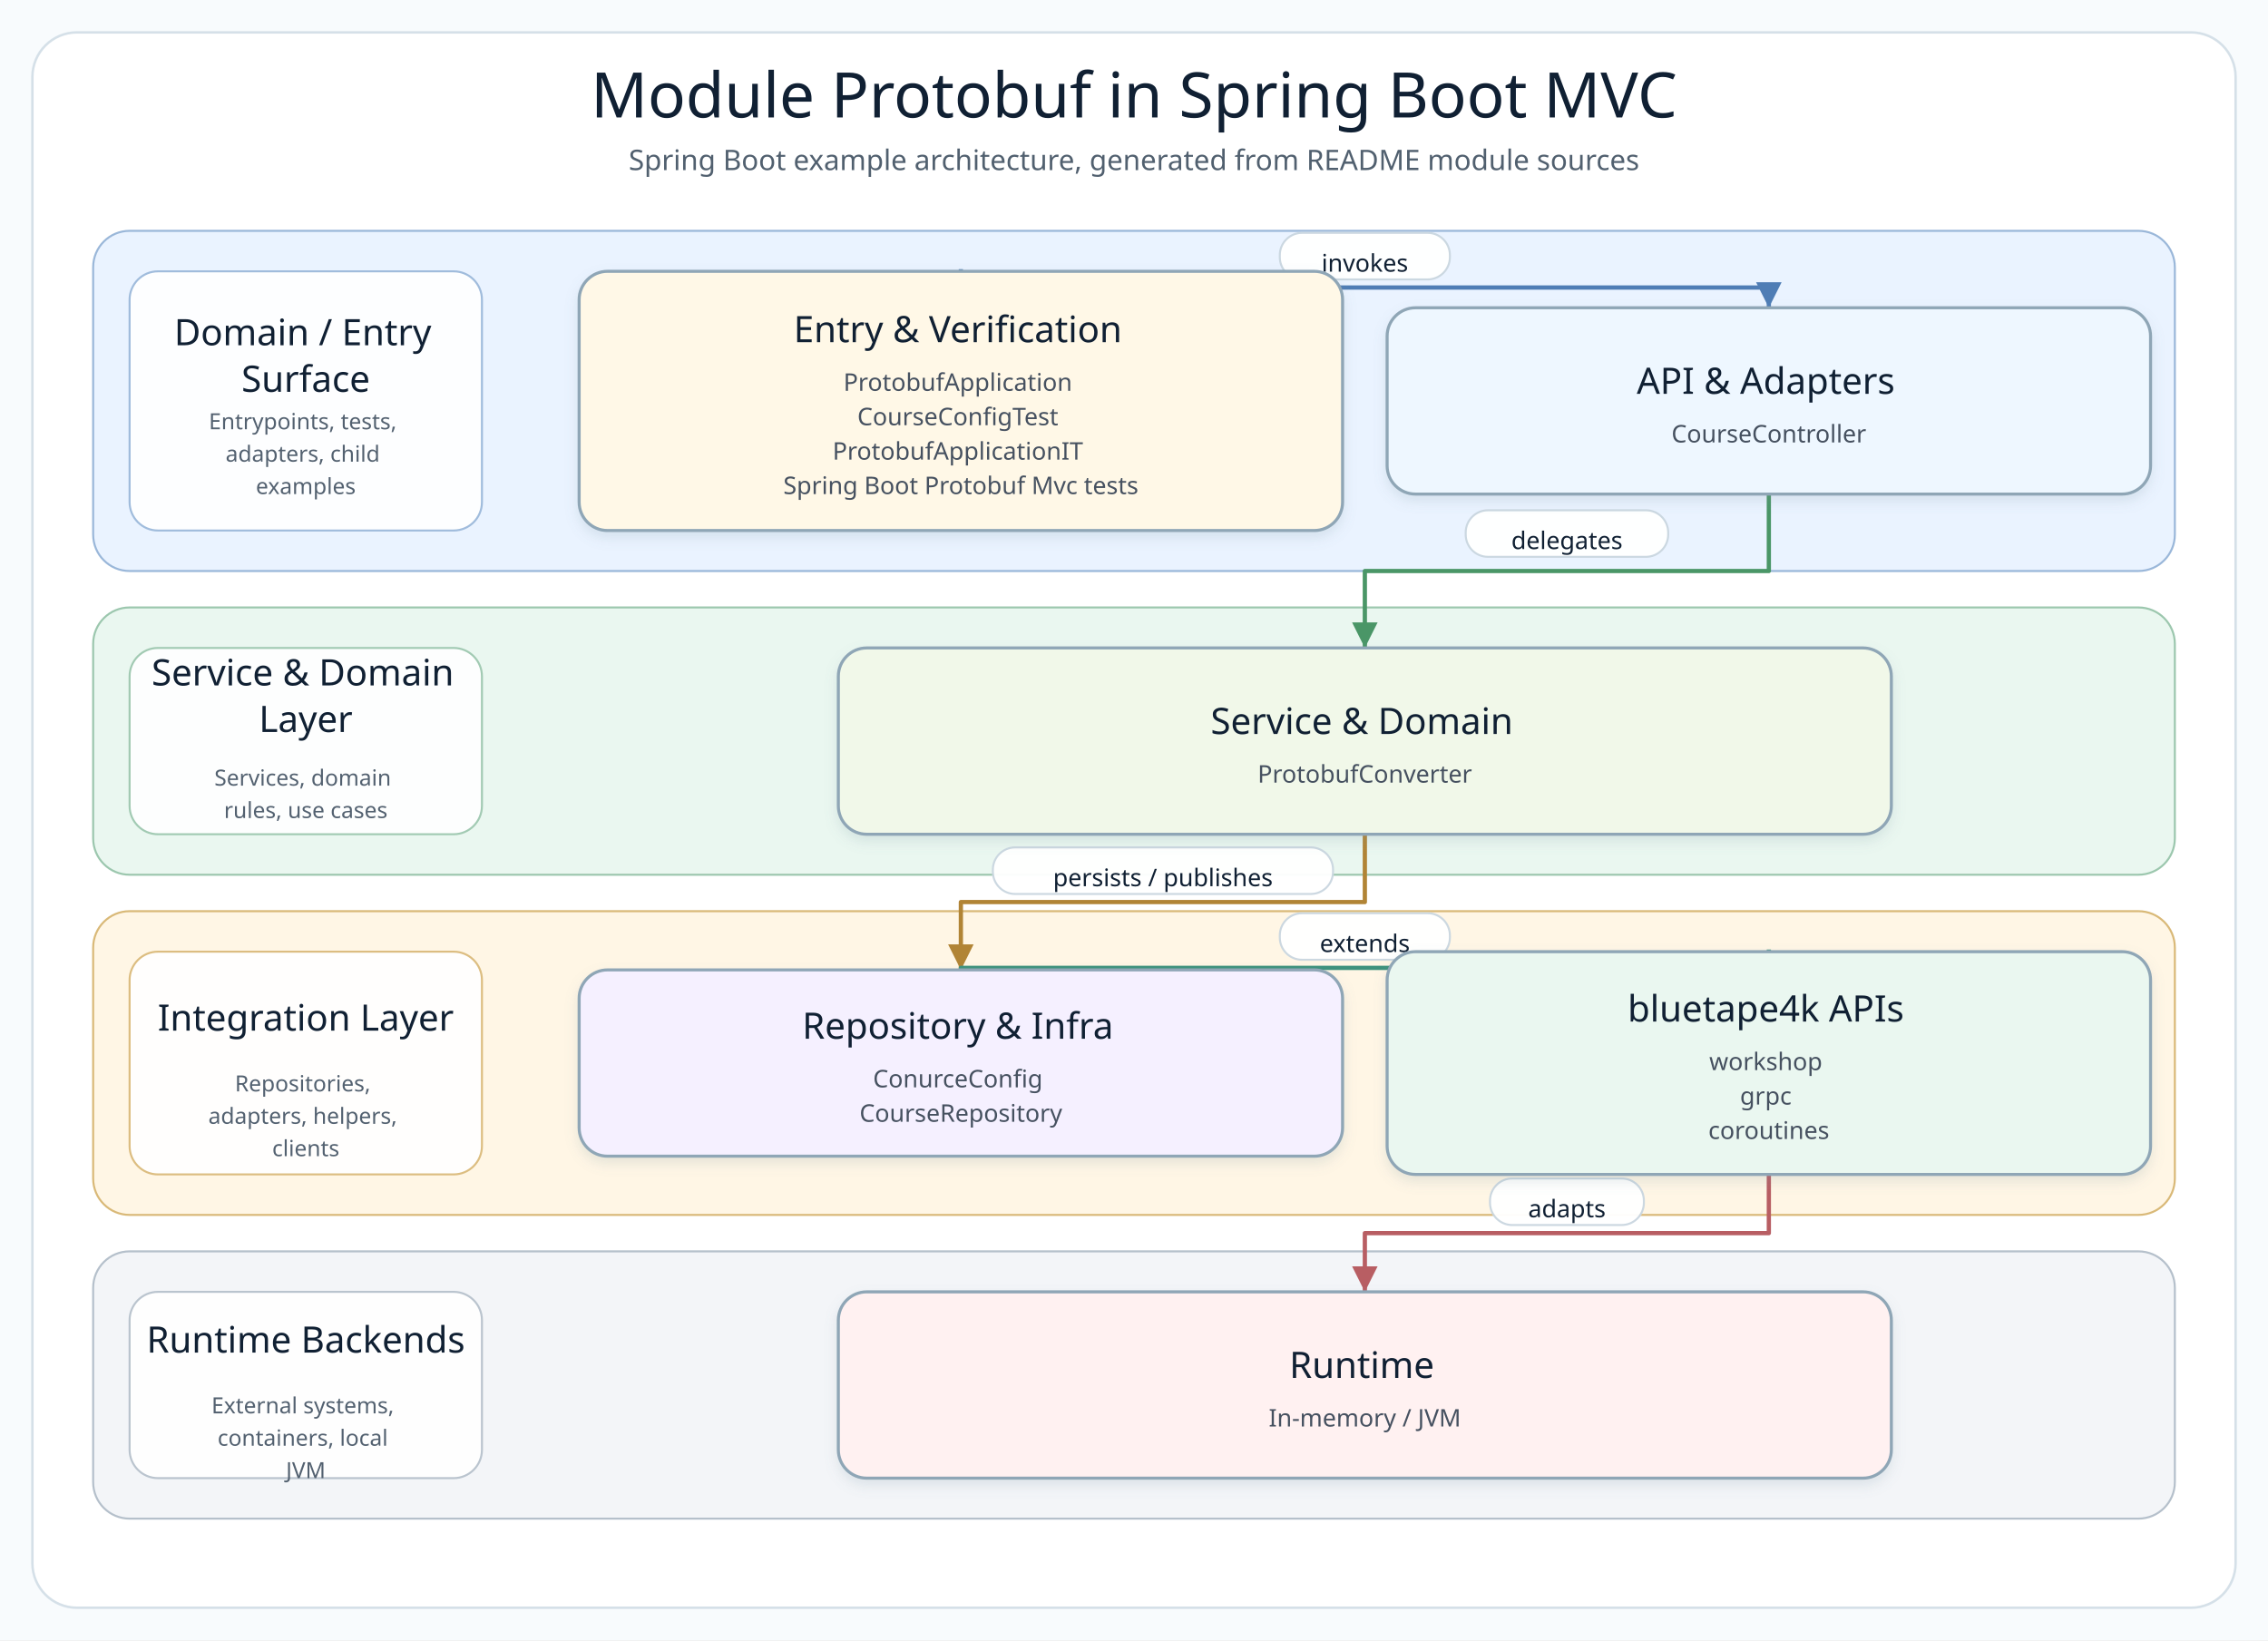
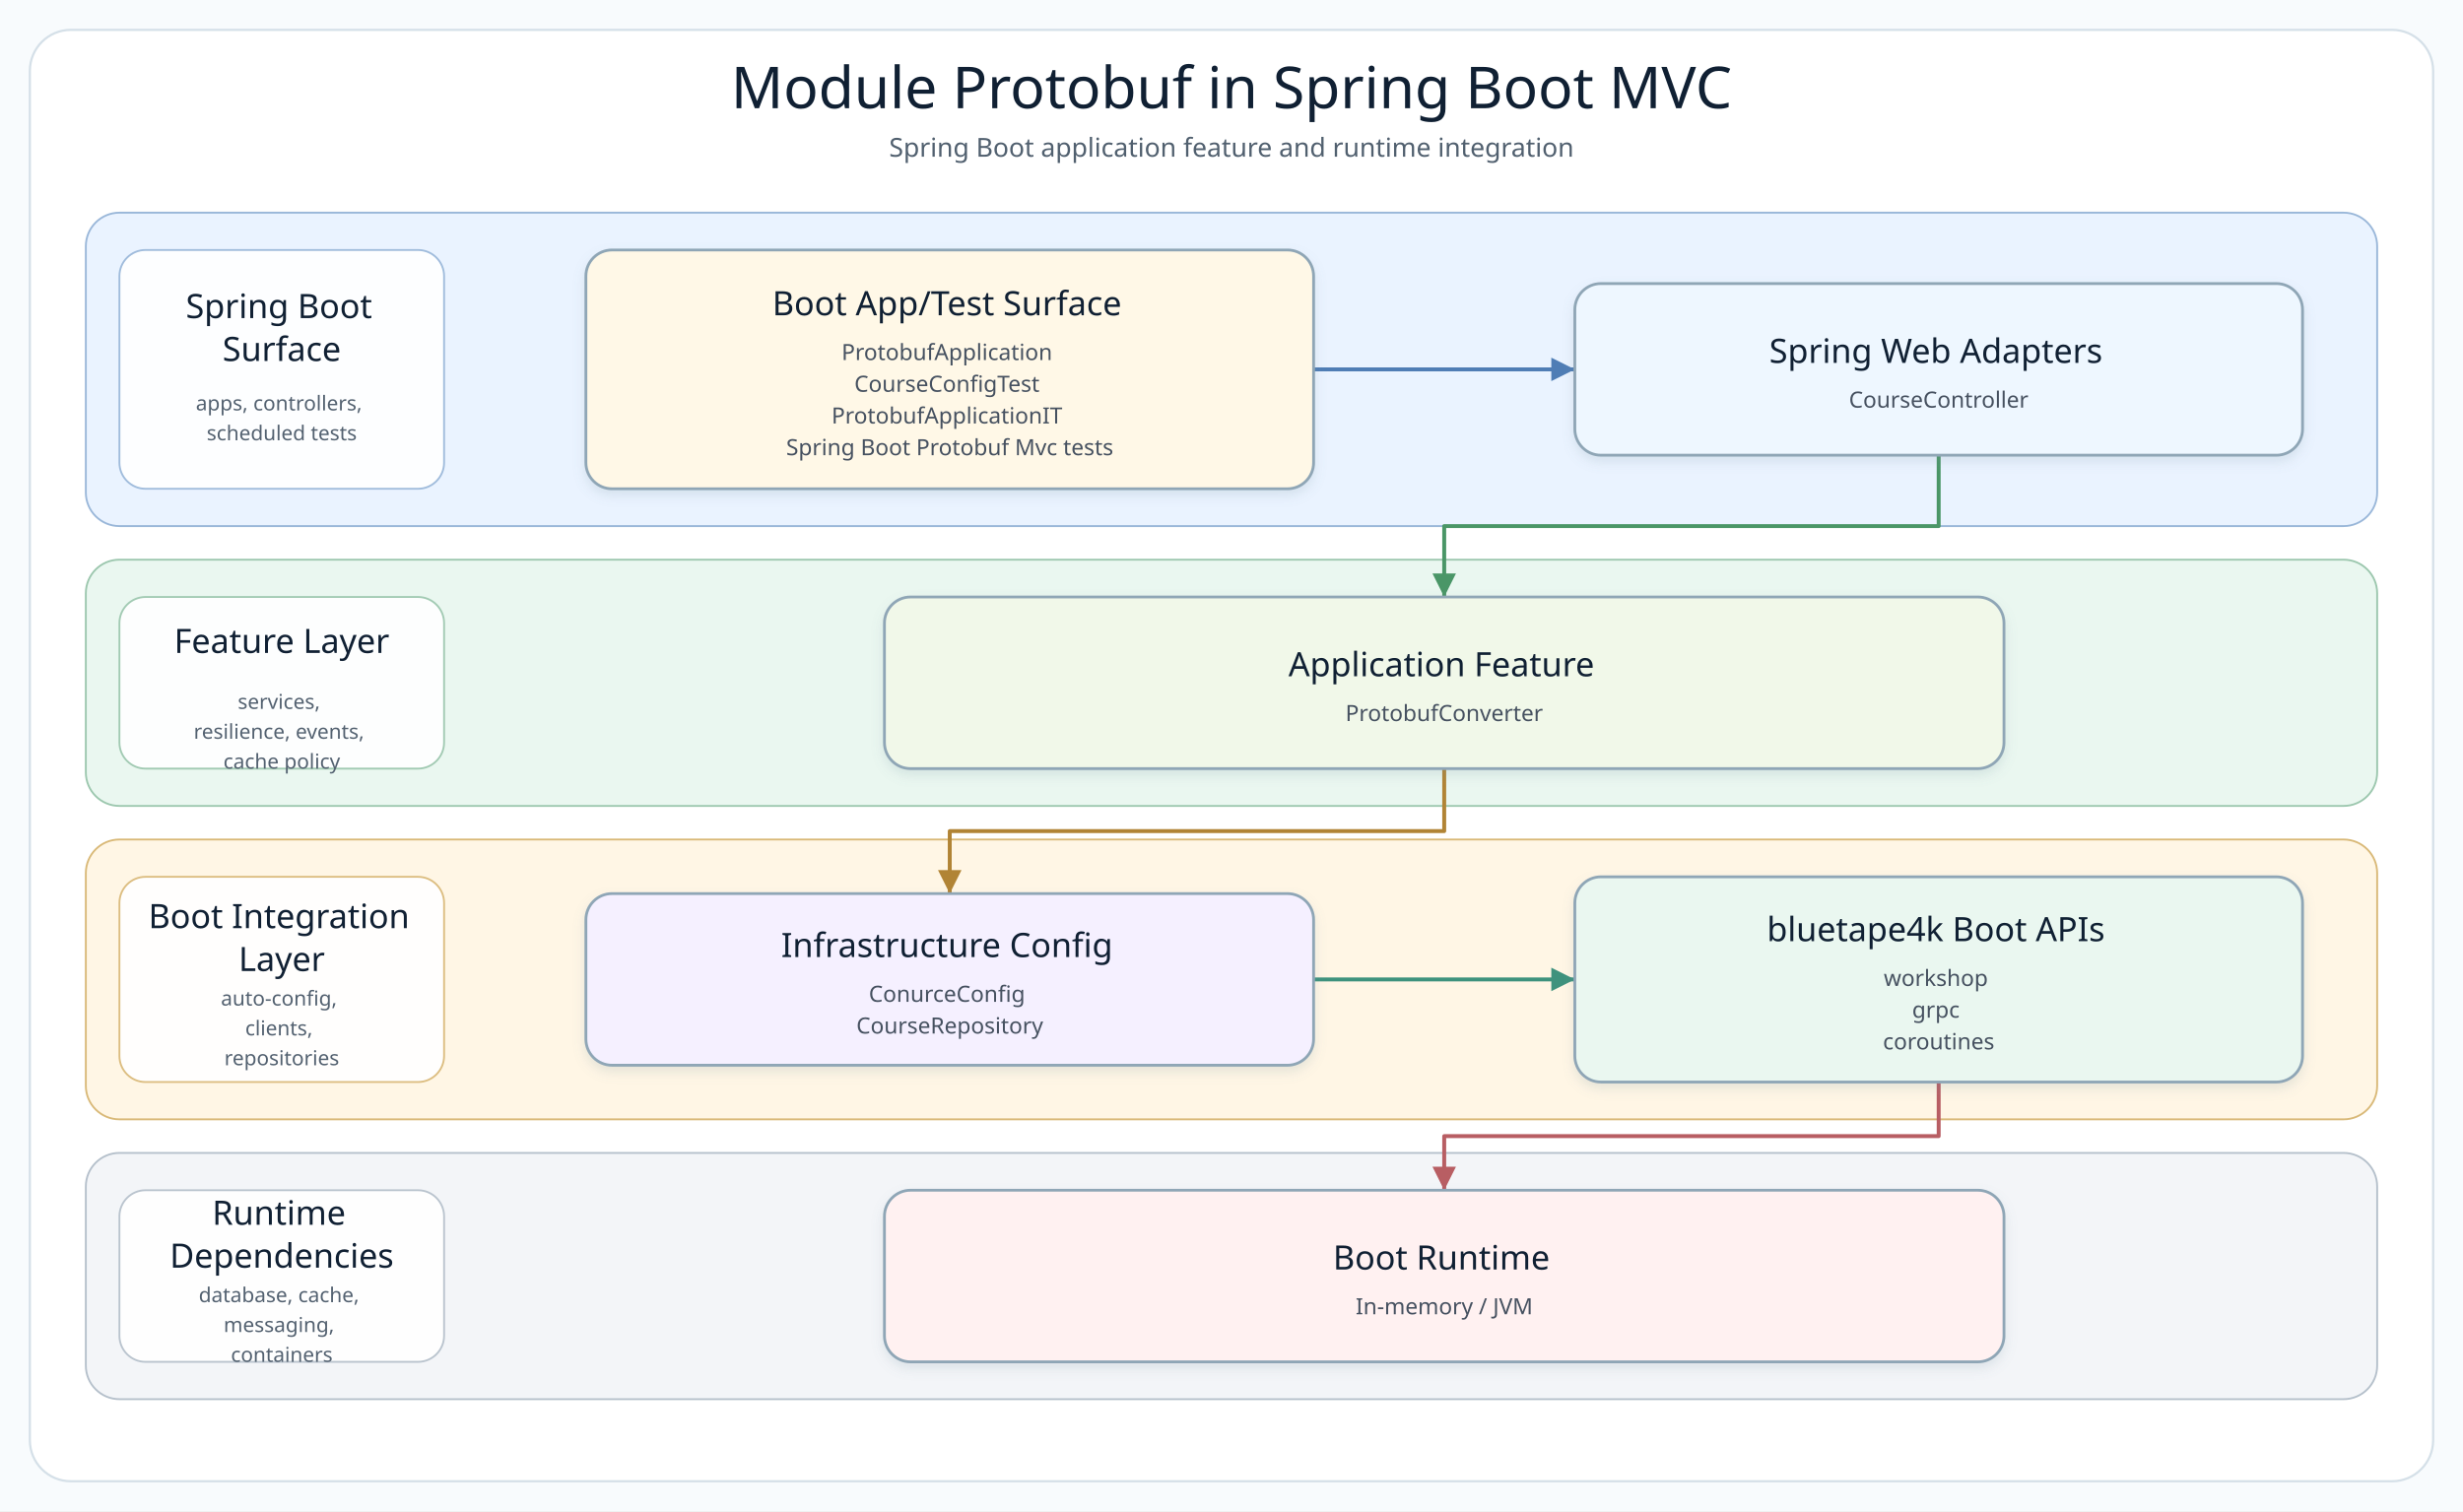
- <svg xmlns="http://www.w3.org/2000/svg" width="1120" height="810" viewBox="0 0 1120 810" role="img" aria-label="Module Protobuf in Spring Boot MVC architecture diagram">
+ <svg xmlns="http://www.w3.org/2000/svg" width="1320" height="810" viewBox="0 0 1320 810" role="img" aria-label="Module Protobuf in Spring Boot MVC architecture diagram">
  <defs>
    <filter id="softShadow" x="-8%" y="-8%" width="116%" height="124%">
      <feDropShadow dx="0" dy="3" stdDeviation="3" flood-color="#7890A5" flood-opacity="0.18" />
    </filter>
    <marker id="arrow-api" markerWidth="8" markerHeight="8" refX="7" refY="4" orient="auto" markerUnits="strokeWidth">
      <path d="M 1 1 L 7 4 L 1 7 Z" fill="#4F7DB5" />
    </marker>
    <marker id="arrow-service" markerWidth="8" markerHeight="8" refX="7" refY="4" orient="auto" markerUnits="strokeWidth">
      <path d="M 1 1 L 7 4 L 1 7 Z" fill="#4A9667" />
    </marker>
    <marker id="arrow-infra" markerWidth="8" markerHeight="8" refX="7" refY="4" orient="auto" markerUnits="strokeWidth">
      <path d="M 1 1 L 7 4 L 1 7 Z" fill="#B18435" />
    </marker>
    <marker id="arrow-bt" markerWidth="8" markerHeight="8" refX="7" refY="4" orient="auto" markerUnits="strokeWidth">
      <path d="M 1 1 L 7 4 L 1 7 Z" fill="#3E927D" />
    </marker>
    <marker id="arrow-runtime" markerWidth="8" markerHeight="8" refX="7" refY="4" orient="auto" markerUnits="strokeWidth">
      <path d="M 1 1 L 7 4 L 1 7 Z" fill="#B85E63" />
    </marker>
    <style>
      .canvas { fill: #F8FBFD; }
      .frame { fill: #FFFFFF; stroke: #D5E0E8; stroke-width: 1.2; }
      .diagram-title { font-family: "Architects Daughter"; font-size: 31px; fill: #102033; }
      .diagram-subtitle { font-family: "Comic Mono"; font-size: 14px; fill: #51606F; }
      .layer-title { font-family: "Architects Daughter"; font-size: 18px; fill: #102033; }
      .layer-detail { font-family: "Comic Mono"; font-size: 11px; fill: #536170; }
      .node rect { stroke-width: 1.5; }
      .node-title { font-family: "Architects Daughter"; font-size: 18px; fill: #102033; }
      .node-detail { font-family: "Comic Mono"; font-size: 12px; fill: #465160; }
-       .edge-label-bg { fill: #FFFFFF; stroke: #CAD6E0; stroke-width: 1; opacity: 0.96; }
-       .edge-label { font-family: "Comic Mono"; font-size: 12px; fill: #102033; dominant-baseline: middle; }
    </style>
  </defs>
-   <rect class="canvas" width="1120" height="810" />
-   <rect class="frame" x="16" y="16" width="1088" height="778" rx="22" />
-   <text class="diagram-title" x="560.0" y="58" text-anchor="middle">Module Protobuf in Spring Boot MVC</text>
-   <text class="diagram-subtitle" x="560.0" y="84" text-anchor="middle">Spring Boot example architecture, generated from README module sources</text>
+   <rect class="canvas" width="1320" height="810" />
+   <rect class="frame" x="16" y="16" width="1288" height="778" rx="22" />
+   <text class="diagram-title" x="660.0" y="58" text-anchor="middle">Module Protobuf in Spring Boot MVC</text>
+   <text class="diagram-subtitle" x="660.0" y="84" text-anchor="middle">Spring Boot application feature and runtime integration</text>
  <g>
    <g class="layer" data-layer="surface">
-       <rect x="46.0" y="114.0" width="1028.0" height="168.0" rx="18" fill="#EAF3FF" stroke="#9AB7D9" />
+       <rect x="46.0" y="114.0" width="1228.0" height="168.0" rx="18" fill="#EAF3FF" stroke="#9AB7D9" />
      <rect x="64.0" y="134.0" width="174" height="128.0" rx="14" fill="#FFFFFF" stroke="#9AB7D9" opacity="0.92" />
      <text text-anchor="middle">
-         <tspan class="layer-title" x="151.0" y="170.5">Domain / Entry</tspan>
+         <tspan class="layer-title" x="151.0" y="170.5">Spring Boot</tspan>
        <tspan class="layer-title" x="151.0" y="193.5">Surface</tspan>
      </text>
      <text text-anchor="middle">
-         <tspan class="layer-detail" x="151.0" y="212.0">Entrypoints, tests,</tspan>
-         <tspan class="layer-detail" x="151.0" y="228.0">adapters, child</tspan>
-         <tspan class="layer-detail" x="151.0" y="244.0">examples</tspan>
+         <tspan class="layer-detail" x="151.0" y="220.0">apps, controllers,</tspan>
+         <tspan class="layer-detail" x="151.0" y="236.0">scheduled tests</tspan>
      </text>
    </g>
    <g class="layer" data-layer="service">
-       <rect x="46.0" y="300.0" width="1028.0" height="132.0" rx="18" fill="#EAF7F0" stroke="#9CC7AE" />
+       <rect x="46.0" y="300.0" width="1228.0" height="132.0" rx="18" fill="#EAF7F0" stroke="#9CC7AE" />
      <rect x="64.0" y="320.0" width="174" height="92.0" rx="14" fill="#FFFFFF" stroke="#9CC7AE" opacity="0.92" />
      <text text-anchor="middle">
-         <tspan class="layer-title" x="151.0" y="338.5">Service &amp; Domain</tspan>
-         <tspan class="layer-title" x="151.0" y="361.5">Layer</tspan>
+         <tspan class="layer-title" x="151.0" y="350.0">Feature Layer</tspan>
      </text>
      <text text-anchor="middle">
-         <tspan class="layer-detail" x="151.0" y="388.0">Services, domain</tspan>
-         <tspan class="layer-detail" x="151.0" y="404.0">rules, use cases</tspan>
+         <tspan class="layer-detail" x="151.0" y="380.0">services,</tspan>
+         <tspan class="layer-detail" x="151.0" y="396.0">resilience, events,</tspan>
+         <tspan class="layer-detail" x="151.0" y="412.0">cache policy</tspan>
      </text>
    </g>
    <g class="layer" data-layer="integration">
-       <rect x="46.0" y="450.0" width="1028.0" height="150.0" rx="18" fill="#FFF6E5" stroke="#D9B978" />
+       <rect x="46.0" y="450.0" width="1228.0" height="150.0" rx="18" fill="#FFF6E5" stroke="#D9B978" />
      <rect x="64.0" y="470.0" width="174" height="110.0" rx="14" fill="#FFFFFF" stroke="#D9B978" opacity="0.92" />
      <text text-anchor="middle">
-         <tspan class="layer-title" x="151.0" y="509.0">Integration Layer</tspan>
+         <tspan class="layer-title" x="151.0" y="497.5">Boot Integration</tspan>
+         <tspan class="layer-title" x="151.0" y="520.5">Layer</tspan>
      </text>
      <text text-anchor="middle">
-         <tspan class="layer-detail" x="151.0" y="539.0">Repositories,</tspan>
-         <tspan class="layer-detail" x="151.0" y="555.0">adapters, helpers,</tspan>
-         <tspan class="layer-detail" x="151.0" y="571.0">clients</tspan>
+         <tspan class="layer-detail" x="151.0" y="539.0">auto-config,</tspan>
+         <tspan class="layer-detail" x="151.0" y="555.0">clients,</tspan>
+         <tspan class="layer-detail" x="151.0" y="571.0">repositories</tspan>
      </text>
    </g>
    <g class="layer" data-layer="runtime">
-       <rect x="46.0" y="618.0" width="1028.0" height="132.0" rx="18" fill="#F3F5F8" stroke="#B5C0CB" />
+       <rect x="46.0" y="618.0" width="1228.0" height="132.0" rx="18" fill="#F3F5F8" stroke="#B5C0CB" />
      <rect x="64.0" y="638.0" width="174" height="92.0" rx="14" fill="#FFFFFF" stroke="#B5C0CB" opacity="0.92" />
      <text text-anchor="middle">
-         <tspan class="layer-title" x="151.0" y="668.0">Runtime Backends</tspan>
+         <tspan class="layer-title" x="151.0" y="656.5">Runtime</tspan>
+         <tspan class="layer-title" x="151.0" y="679.5">Dependencies</tspan>
      </text>
      <text text-anchor="middle">
-         <tspan class="layer-detail" x="151.0" y="698.0">External systems,</tspan>
-         <tspan class="layer-detail" x="151.0" y="714.0">containers, local</tspan>
-         <tspan class="layer-detail" x="151.0" y="730.0">JVM</tspan>
+         <tspan class="layer-detail" x="151.0" y="698.0">database, cache,</tspan>
+         <tspan class="layer-detail" x="151.0" y="714.0">messaging,</tspan>
+         <tspan class="layer-detail" x="151.0" y="730.0">containers</tspan>
      </text>
    </g>
-     <g class="edge" data-edge="entry-&gt;api">
-       <path d="M 474.5 134.0 L 474.5 142.0 L 873.5 142.0 L 873.5 152.0" fill="none" stroke="#4F7DB5" stroke-width="2.1" stroke-linecap="square" stroke-linejoin="round" marker-end="url(#arrow-api)" />
-       <rect class="edge-label-bg" x="632.0" y="115.0" width="84.0" height="23" rx="11" />
-       <text class="edge-label" x="674.0" y="130.0" text-anchor="middle">invokes</text>
+     <g class="edge" data-edge="entry-&gt;api" data-label="invokes">
+       <path d="M 704.0 198.0 L 774.0 198.0 L 844.0 198.0" fill="none" stroke="#4F7DB5" stroke-width="2.1" stroke-linecap="square" stroke-linejoin="round" marker-end="url(#arrow-api)" />
    </g>
-     <g class="edge" data-edge="api-&gt;service">
-       <path d="M 873.5 244.0 L 873.5 282.0 L 674.0 282.0 L 674.0 320.0" fill="none" stroke="#4A9667" stroke-width="2.1" stroke-linecap="square" stroke-linejoin="round" marker-end="url(#arrow-service)" />
-       <rect class="edge-label-bg" x="723.8" y="252.0" width="100.0" height="23" rx="11" />
-       <text class="edge-label" x="773.8" y="267.0" text-anchor="middle">delegates</text>
+     <g class="edge" data-edge="api-&gt;service" data-label="delegates">
+       <path d="M 1039.0 244.0 L 1039.0 282.0 L 774.0 282.0 L 774.0 320.0" fill="none" stroke="#4A9667" stroke-width="2.1" stroke-linecap="square" stroke-linejoin="round" marker-end="url(#arrow-service)" />
    </g>
-     <g class="edge" data-edge="service-&gt;infra">
-       <path d="M 674.0 412.0 L 674.0 445.5 L 474.5 445.5 L 474.5 479.0" fill="none" stroke="#B18435" stroke-width="2.1" stroke-linecap="square" stroke-linejoin="round" marker-end="url(#arrow-infra)" />
-       <rect class="edge-label-bg" x="490.3" y="418.5" width="168.0" height="23" rx="11" />
-       <text class="edge-label" x="574.3" y="433.5" text-anchor="middle">persists / publishes</text>
+     <g class="edge" data-edge="service-&gt;infra" data-label="persists / publishes">
+       <path d="M 774.0 412.0 L 774.0 445.5 L 509.0 445.5 L 509.0 479.0" fill="none" stroke="#B18435" stroke-width="2.1" stroke-linecap="square" stroke-linejoin="round" marker-end="url(#arrow-infra)" />
    </g>
-     <g class="edge" data-edge="infra-&gt;bt">
-       <path d="M 474.5 479.0 L 474.5 478.0 L 873.5 478.0 L 873.5 470.0" fill="none" stroke="#3E927D" stroke-width="2.1" stroke-linecap="square" stroke-linejoin="round" marker-end="url(#arrow-bt)" />
-       <rect class="edge-label-bg" x="632.0" y="451.0" width="84.0" height="23" rx="11" />
-       <text class="edge-label" x="674.0" y="466.0" text-anchor="middle">extends</text>
+     <g class="edge" data-edge="infra-&gt;bt" data-label="extends">
+       <path d="M 704.0 525.0 L 774.0 525.0 L 844.0 525.0" fill="none" stroke="#3E927D" stroke-width="2.1" stroke-linecap="square" stroke-linejoin="round" marker-end="url(#arrow-bt)" />
    </g>
-     <g class="edge" data-edge="bt-&gt;runtime">
-       <path d="M 873.5 580.0 L 873.5 609.0 L 674.0 609.0 L 674.0 638.0" fill="none" stroke="#B85E63" stroke-width="2.1" stroke-linecap="square" stroke-linejoin="round" marker-end="url(#arrow-runtime)" />
-       <rect class="edge-label-bg" x="735.8" y="582.0" width="76.0" height="23" rx="11" />
-       <text class="edge-label" x="773.8" y="597.0" text-anchor="middle">adapts</text>
+     <g class="edge" data-edge="bt-&gt;runtime" data-label="adapts">
+       <path d="M 1039.0 580.0 L 1039.0 609.0 L 774.0 609.0 L 774.0 638.0" fill="none" stroke="#B85E63" stroke-width="2.1" stroke-linecap="square" stroke-linejoin="round" marker-end="url(#arrow-runtime)" />
    </g>
-     <g class="node" data-node="entry" data-lines="Entry &amp; Verification | ProtobufApplication | CourseConfigTest | ProtobufApplicationIT | Spring Boot Protobuf Mvc tests">
-       <rect x="286.0" y="134.0" width="377.0" height="128.0" rx="14" fill="#FFF8E7" stroke="#8FA6B6" filter="url(#softShadow)" />
+     <g class="node" data-node="entry" data-lines="Boot App/Test Surface | ProtobufApplication | CourseConfigTest | ProtobufApplicationIT | Spring Boot Protobuf Mvc tests">
+       <rect x="314.0" y="134.0" width="390.0" height="128.0" rx="14" fill="#FFF8E7" stroke="#8FA6B6" filter="url(#softShadow)" />
      <text text-anchor="middle">
-         <tspan class="node-title" x="474.5" y="169.0">Entry &amp; Verification</tspan>
-         <tspan class="node-detail" x="474.5" y="193.0">ProtobufApplication</tspan>
-         <tspan class="node-detail" x="474.5" y="210.0">CourseConfigTest</tspan>
-         <tspan class="node-detail" x="474.5" y="227.0">ProtobufApplicationIT</tspan>
-         <tspan class="node-detail" x="474.5" y="244.0">Spring Boot Protobuf Mvc tests</tspan>
+         <tspan class="node-title" x="509.0" y="169.0">Boot App/Test Surface</tspan>
+         <tspan class="node-detail" x="509.0" y="193.0">ProtobufApplication</tspan>
+         <tspan class="node-detail" x="509.0" y="210.0">CourseConfigTest</tspan>
+         <tspan class="node-detail" x="509.0" y="227.0">ProtobufApplicationIT</tspan>
+         <tspan class="node-detail" x="509.0" y="244.0">Spring Boot Protobuf Mvc tests</tspan>
      </text>
    </g>
-     <g class="node" data-node="api" data-lines="API &amp; Adapters | CourseController">
-       <rect x="685.0" y="152.0" width="377.0" height="92.0" rx="14" fill="#EEF7FF" stroke="#8FA6B6" filter="url(#softShadow)" />
+     <g class="node" data-node="api" data-lines="Spring Web Adapters | CourseController">
+       <rect x="844.0" y="152.0" width="390.0" height="92.0" rx="14" fill="#EEF7FF" stroke="#8FA6B6" filter="url(#softShadow)" />
      <text text-anchor="middle">
-         <tspan class="node-title" x="873.5" y="194.5">API &amp; Adapters</tspan>
-         <tspan class="node-detail" x="873.5" y="218.5">CourseController</tspan>
+         <tspan class="node-title" x="1039.0" y="194.5">Spring Web Adapters</tspan>
+         <tspan class="node-detail" x="1039.0" y="218.5">CourseController</tspan>
      </text>
    </g>
-     <g class="node" data-node="service" data-lines="Service &amp; Domain | ProtobufConverter">
-       <rect x="414.0" y="320.0" width="520.0" height="92.0" rx="14" fill="#F1F8E9" stroke="#8FA6B6" filter="url(#softShadow)" />
+     <g class="node" data-node="service" data-lines="Application Feature | ProtobufConverter">
+       <rect x="474.0" y="320.0" width="600.0" height="92.0" rx="14" fill="#F1F8E9" stroke="#8FA6B6" filter="url(#softShadow)" />
      <text text-anchor="middle">
-         <tspan class="node-title" x="674.0" y="362.5">Service &amp; Domain</tspan>
-         <tspan class="node-detail" x="674.0" y="386.5">ProtobufConverter</tspan>
+         <tspan class="node-title" x="774.0" y="362.5">Application Feature</tspan>
+         <tspan class="node-detail" x="774.0" y="386.5">ProtobufConverter</tspan>
      </text>
    </g>
-     <g class="node" data-node="infra" data-lines="Repository &amp; Infra | ConurceConfig | CourseRepository">
-       <rect x="286.0" y="479.0" width="377.0" height="92.0" rx="14" fill="#F5F0FF" stroke="#8FA6B6" filter="url(#softShadow)" />
+     <g class="node" data-node="infra" data-lines="Infrastructure Config | ConurceConfig | CourseRepository">
+       <rect x="314.0" y="479.0" width="390.0" height="92.0" rx="14" fill="#F5F0FF" stroke="#8FA6B6" filter="url(#softShadow)" />
      <text text-anchor="middle">
-         <tspan class="node-title" x="474.5" y="513.0">Repository &amp; Infra</tspan>
-         <tspan class="node-detail" x="474.5" y="537.0">ConurceConfig</tspan>
-         <tspan class="node-detail" x="474.5" y="554.0">CourseRepository</tspan>
+         <tspan class="node-title" x="509.0" y="513.0">Infrastructure Config</tspan>
+         <tspan class="node-detail" x="509.0" y="537.0">ConurceConfig</tspan>
+         <tspan class="node-detail" x="509.0" y="554.0">CourseRepository</tspan>
      </text>
    </g>
-     <g class="node" data-node="bt" data-lines="bluetape4k APIs | workshop | grpc | coroutines">
-       <rect x="685.0" y="470.0" width="377.0" height="110.0" rx="14" fill="#EAF7F0" stroke="#8FA6B6" filter="url(#softShadow)" />
+     <g class="node" data-node="bt" data-lines="bluetape4k Boot APIs | workshop | grpc | coroutines">
+       <rect x="844.0" y="470.0" width="390.0" height="110.0" rx="14" fill="#EAF7F0" stroke="#8FA6B6" filter="url(#softShadow)" />
      <text text-anchor="middle">
-         <tspan class="node-title" x="873.5" y="504.5">bluetape4k APIs</tspan>
-         <tspan class="node-detail" x="873.5" y="528.5">workshop</tspan>
-         <tspan class="node-detail" x="873.5" y="545.5">grpc</tspan>
-         <tspan class="node-detail" x="873.5" y="562.5">coroutines</tspan>
+         <tspan class="node-title" x="1039.0" y="504.5">bluetape4k Boot APIs</tspan>
+         <tspan class="node-detail" x="1039.0" y="528.5">workshop</tspan>
+         <tspan class="node-detail" x="1039.0" y="545.5">grpc</tspan>
+         <tspan class="node-detail" x="1039.0" y="562.5">coroutines</tspan>
      </text>
    </g>
-     <g class="node" data-node="runtime" data-lines="Runtime | In-memory / JVM">
-       <rect x="414.0" y="638.0" width="520.0" height="92.0" rx="14" fill="#FFF1F1" stroke="#8FA6B6" filter="url(#softShadow)" />
+     <g class="node" data-node="runtime" data-lines="Boot Runtime | In-memory / JVM">
+       <rect x="474.0" y="638.0" width="600.0" height="92.0" rx="14" fill="#FFF1F1" stroke="#8FA6B6" filter="url(#softShadow)" />
      <text text-anchor="middle">
-         <tspan class="node-title" x="674.0" y="680.5">Runtime</tspan>
-         <tspan class="node-detail" x="674.0" y="704.5">In-memory / JVM</tspan>
+         <tspan class="node-title" x="774.0" y="680.5">Boot Runtime</tspan>
+         <tspan class="node-detail" x="774.0" y="704.5">In-memory / JVM</tspan>
      </text>
    </g>
  </g>
</svg>
